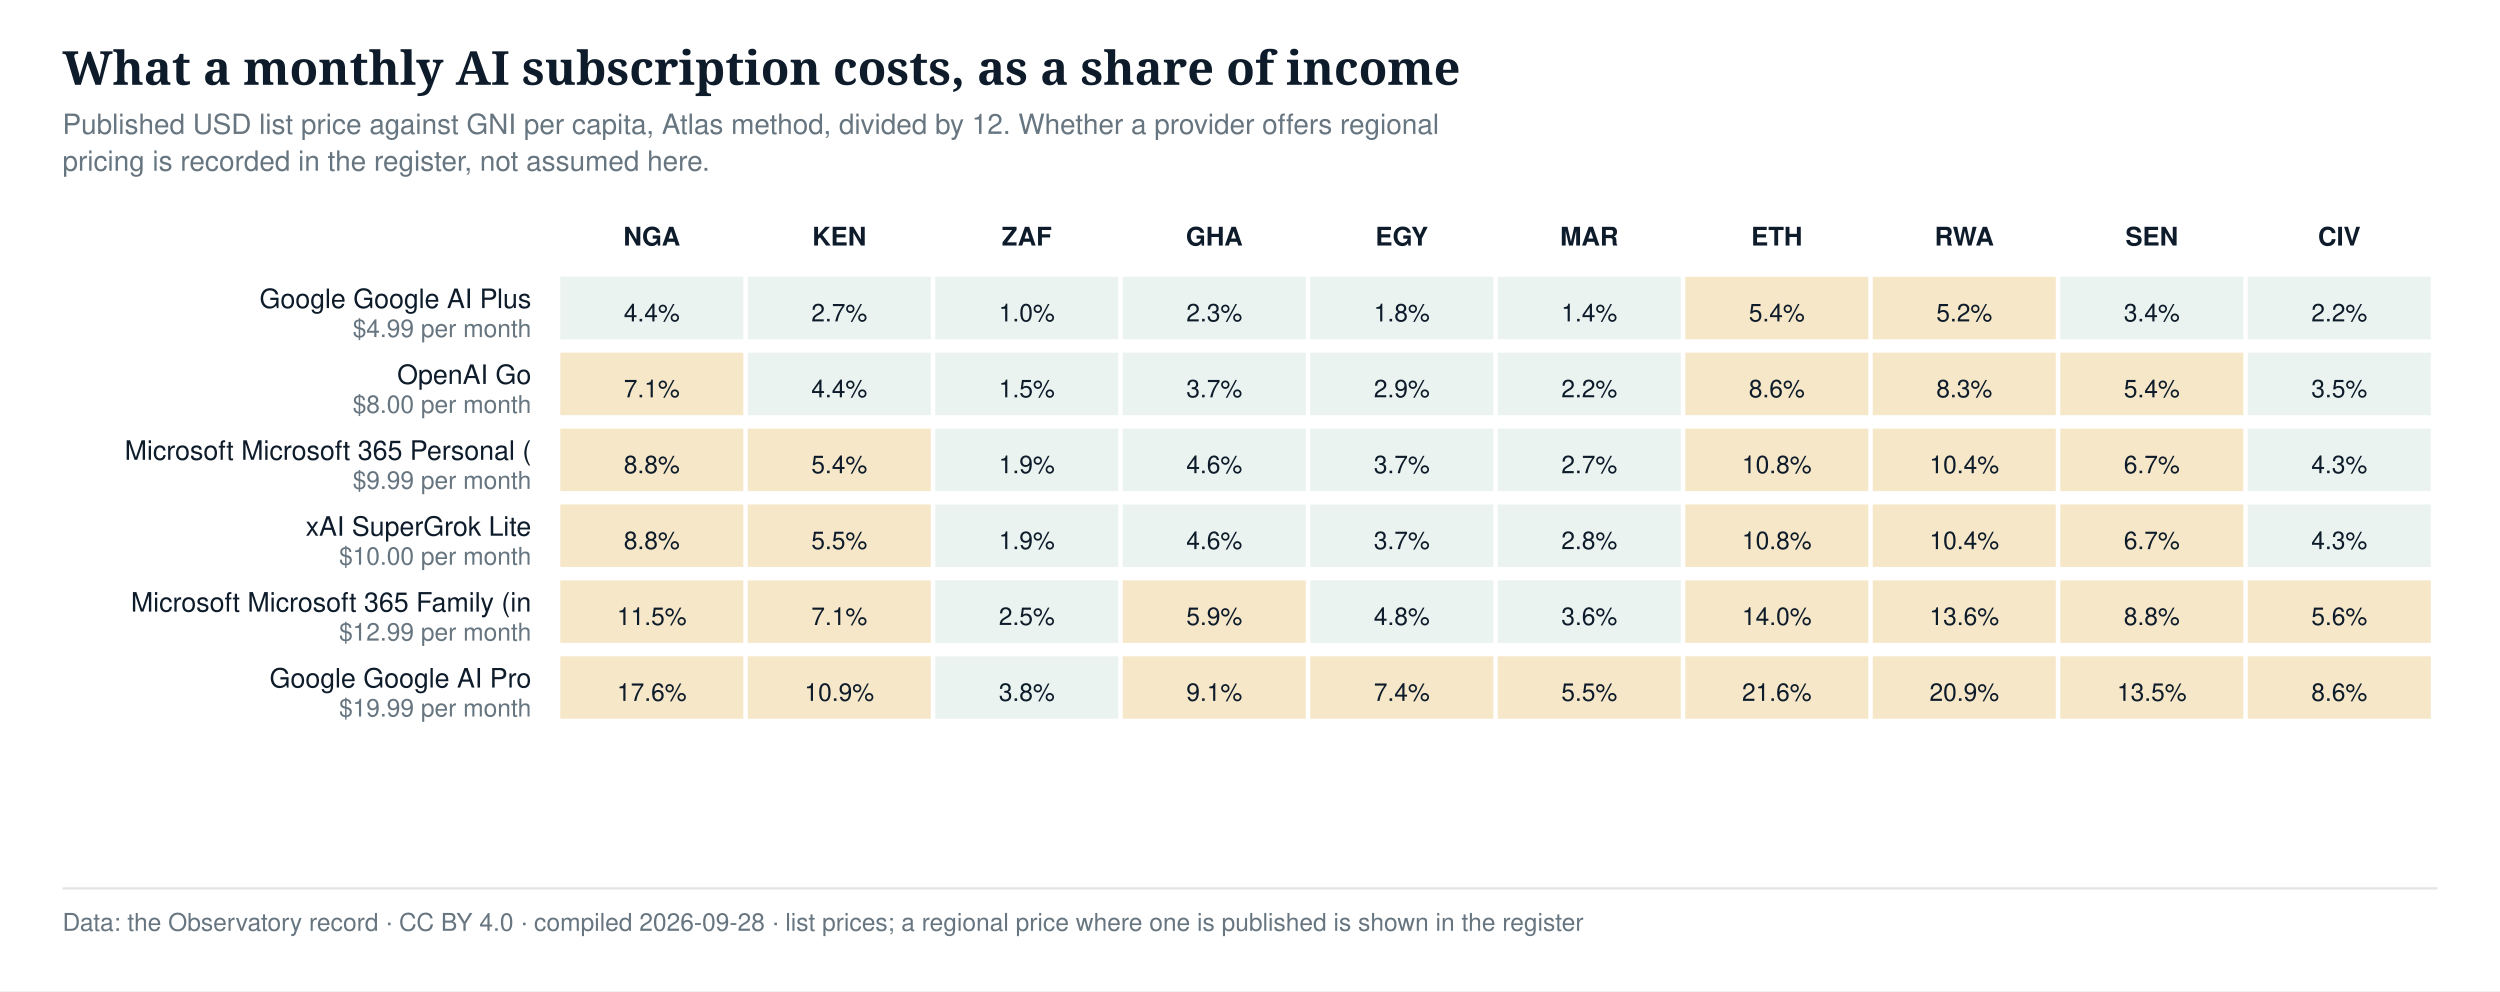
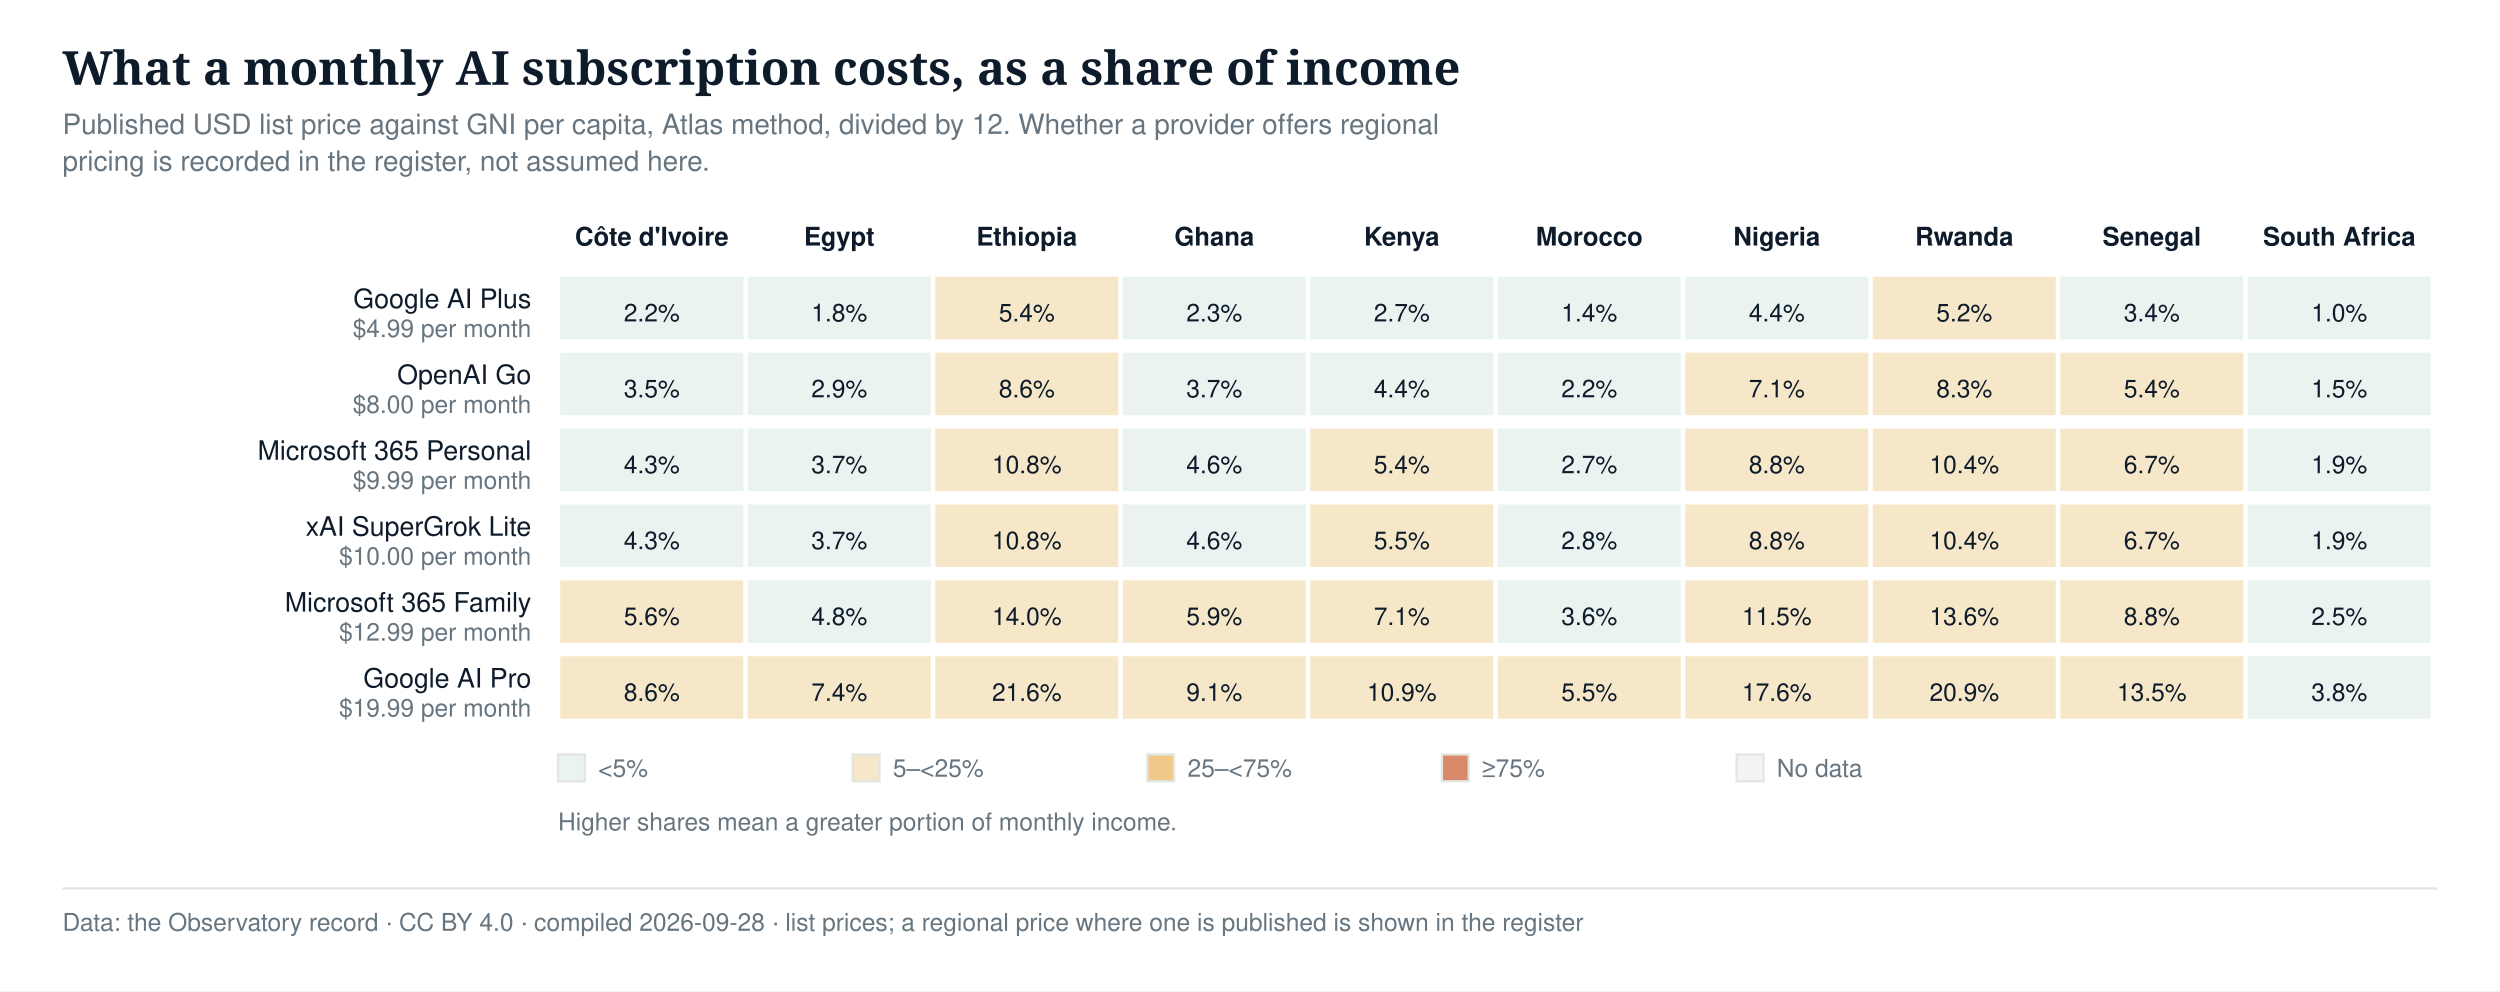
<svg xmlns="http://www.w3.org/2000/svg" viewBox="0 0 1120 444" width="1120" height="444" role="img" aria-label="A grid of subscription tiers against countries showing the monthly list price as a share of monthly income. The same $20 tier runs from under 4% of monthly income in South Africa to over 20% in Ethiopia.">
  <rect width="1120" height="444" fill="#FFFFFF" />
  <text x="28" y="38" font-family="'Source Serif 4',Georgia,serif" font-size="21" font-weight="600" fill="#0D1B2A">What a monthly AI subscription costs, as a share of income</text>
  <text x="28" y="60.0" font-family="IBM Plex Sans,-apple-system,'Segoe UI',Helvetica,Arial,sans-serif" font-size="12.5" fill="#66757F">Published USD list price against GNI per capita, Atlas method, divided by 12. Whether a provider offers regional</text>
  <text x="28" y="76.5" font-family="IBM Plex Sans,-apple-system,'Segoe UI',Helvetica,Arial,sans-serif" font-size="12.5" fill="#66757F">pricing is recorded in the register, not assumed here.</text>
-   <text x="292.0" y="110" text-anchor="middle" font-family="IBM Plex Sans,-apple-system,'Segoe UI',Helvetica,Arial,sans-serif" font-size="11.5" font-weight="600" fill="#0D1B2A">NGA</text>
-   <text x="376.0" y="110" text-anchor="middle" font-family="IBM Plex Sans,-apple-system,'Segoe UI',Helvetica,Arial,sans-serif" font-size="11.5" font-weight="600" fill="#0D1B2A">KEN</text>
-   <text x="460.0" y="110" text-anchor="middle" font-family="IBM Plex Sans,-apple-system,'Segoe UI',Helvetica,Arial,sans-serif" font-size="11.5" font-weight="600" fill="#0D1B2A">ZAF</text>
-   <text x="544.0" y="110" text-anchor="middle" font-family="IBM Plex Sans,-apple-system,'Segoe UI',Helvetica,Arial,sans-serif" font-size="11.5" font-weight="600" fill="#0D1B2A">GHA</text>
-   <text x="628.0" y="110" text-anchor="middle" font-family="IBM Plex Sans,-apple-system,'Segoe UI',Helvetica,Arial,sans-serif" font-size="11.5" font-weight="600" fill="#0D1B2A">EGY</text>
-   <text x="712.0" y="110" text-anchor="middle" font-family="IBM Plex Sans,-apple-system,'Segoe UI',Helvetica,Arial,sans-serif" font-size="11.5" font-weight="600" fill="#0D1B2A">MAR</text>
-   <text x="796.0" y="110" text-anchor="middle" font-family="IBM Plex Sans,-apple-system,'Segoe UI',Helvetica,Arial,sans-serif" font-size="11.5" font-weight="600" fill="#0D1B2A">ETH</text>
-   <text x="880.0" y="110" text-anchor="middle" font-family="IBM Plex Sans,-apple-system,'Segoe UI',Helvetica,Arial,sans-serif" font-size="11.5" font-weight="600" fill="#0D1B2A">RWA</text>
-   <text x="964.0" y="110" text-anchor="middle" font-family="IBM Plex Sans,-apple-system,'Segoe UI',Helvetica,Arial,sans-serif" font-size="11.5" font-weight="600" fill="#0D1B2A">SEN</text>
-   <text x="1048.0" y="110" text-anchor="middle" font-family="IBM Plex Sans,-apple-system,'Segoe UI',Helvetica,Arial,sans-serif" font-size="11.5" font-weight="600" fill="#0D1B2A">CIV</text>
-   <text x="238" y="138" text-anchor="end" font-family="IBM Plex Sans,-apple-system,'Segoe UI',Helvetica,Arial,sans-serif" font-size="12" fill="#0D1B2A">Google Google AI Plus</text>
+   <text x="292.0" y="110" text-anchor="middle" font-family="IBM Plex Sans,-apple-system,'Segoe UI',Helvetica,Arial,sans-serif" font-size="11.5" font-weight="600" fill="#0D1B2A">Côte d'Ivoire</text>
+   <text x="376.0" y="110" text-anchor="middle" font-family="IBM Plex Sans,-apple-system,'Segoe UI',Helvetica,Arial,sans-serif" font-size="11.5" font-weight="600" fill="#0D1B2A">Egypt</text>
+   <text x="460.0" y="110" text-anchor="middle" font-family="IBM Plex Sans,-apple-system,'Segoe UI',Helvetica,Arial,sans-serif" font-size="11.5" font-weight="600" fill="#0D1B2A">Ethiopia</text>
+   <text x="544.0" y="110" text-anchor="middle" font-family="IBM Plex Sans,-apple-system,'Segoe UI',Helvetica,Arial,sans-serif" font-size="11.5" font-weight="600" fill="#0D1B2A">Ghana</text>
+   <text x="628.0" y="110" text-anchor="middle" font-family="IBM Plex Sans,-apple-system,'Segoe UI',Helvetica,Arial,sans-serif" font-size="11.5" font-weight="600" fill="#0D1B2A">Kenya</text>
+   <text x="712.0" y="110" text-anchor="middle" font-family="IBM Plex Sans,-apple-system,'Segoe UI',Helvetica,Arial,sans-serif" font-size="11.5" font-weight="600" fill="#0D1B2A">Morocco</text>
+   <text x="796.0" y="110" text-anchor="middle" font-family="IBM Plex Sans,-apple-system,'Segoe UI',Helvetica,Arial,sans-serif" font-size="11.5" font-weight="600" fill="#0D1B2A">Nigeria</text>
+   <text x="880.0" y="110" text-anchor="middle" font-family="IBM Plex Sans,-apple-system,'Segoe UI',Helvetica,Arial,sans-serif" font-size="11.5" font-weight="600" fill="#0D1B2A">Rwanda</text>
+   <text x="964.0" y="110" text-anchor="middle" font-family="IBM Plex Sans,-apple-system,'Segoe UI',Helvetica,Arial,sans-serif" font-size="11.5" font-weight="600" fill="#0D1B2A">Senegal</text>
+   <text x="1048.0" y="110" text-anchor="middle" font-family="IBM Plex Sans,-apple-system,'Segoe UI',Helvetica,Arial,sans-serif" font-size="11.5" font-weight="600" fill="#0D1B2A">South Africa</text>
+   <text x="238" y="138" text-anchor="end" font-family="IBM Plex Sans,-apple-system,'Segoe UI',Helvetica,Arial,sans-serif" font-size="12" fill="#0D1B2A">Google AI Plus</text>
  <text x="238" y="151" text-anchor="end" font-family="IBM Plex Sans,-apple-system,'Segoe UI',Helvetica,Arial,sans-serif" font-size="11" fill="#66757F">$4.99 per month</text>
  <rect x="251.0" y="124" width="82" height="28" fill="#EAF3EF" />
-   <text x="292.0" y="144" text-anchor="middle" font-family="IBM Plex Sans,-apple-system,'Segoe UI',Helvetica,Arial,sans-serif" font-size="11" fill="#0D1B2A">4.4%</text>
+   <text x="292.0" y="144" text-anchor="middle" font-family="IBM Plex Sans,-apple-system,'Segoe UI',Helvetica,Arial,sans-serif" font-size="11" fill="#0D1B2A">2.2%</text>
  <rect x="335.0" y="124" width="82" height="28" fill="#EAF3EF" />
-   <text x="376.0" y="144" text-anchor="middle" font-family="IBM Plex Sans,-apple-system,'Segoe UI',Helvetica,Arial,sans-serif" font-size="11" fill="#0D1B2A">2.7%</text>
-   <rect x="419.0" y="124" width="82" height="28" fill="#EAF3EF" />
-   <text x="460.0" y="144" text-anchor="middle" font-family="IBM Plex Sans,-apple-system,'Segoe UI',Helvetica,Arial,sans-serif" font-size="11" fill="#0D1B2A">1.0%</text>
+   <text x="376.0" y="144" text-anchor="middle" font-family="IBM Plex Sans,-apple-system,'Segoe UI',Helvetica,Arial,sans-serif" font-size="11" fill="#0D1B2A">1.8%</text>
+   <rect x="419.0" y="124" width="82" height="28" fill="#F6E7C8" />
+   <text x="460.0" y="144" text-anchor="middle" font-family="IBM Plex Sans,-apple-system,'Segoe UI',Helvetica,Arial,sans-serif" font-size="11" fill="#0D1B2A">5.4%</text>
  <rect x="503.0" y="124" width="82" height="28" fill="#EAF3EF" />
  <text x="544.0" y="144" text-anchor="middle" font-family="IBM Plex Sans,-apple-system,'Segoe UI',Helvetica,Arial,sans-serif" font-size="11" fill="#0D1B2A">2.3%</text>
  <rect x="587.0" y="124" width="82" height="28" fill="#EAF3EF" />
-   <text x="628.0" y="144" text-anchor="middle" font-family="IBM Plex Sans,-apple-system,'Segoe UI',Helvetica,Arial,sans-serif" font-size="11" fill="#0D1B2A">1.8%</text>
+   <text x="628.0" y="144" text-anchor="middle" font-family="IBM Plex Sans,-apple-system,'Segoe UI',Helvetica,Arial,sans-serif" font-size="11" fill="#0D1B2A">2.7%</text>
  <rect x="671.0" y="124" width="82" height="28" fill="#EAF3EF" />
  <text x="712.0" y="144" text-anchor="middle" font-family="IBM Plex Sans,-apple-system,'Segoe UI',Helvetica,Arial,sans-serif" font-size="11" fill="#0D1B2A">1.4%</text>
-   <rect x="755.0" y="124" width="82" height="28" fill="#F6E7C8" />
-   <text x="796.0" y="144" text-anchor="middle" font-family="IBM Plex Sans,-apple-system,'Segoe UI',Helvetica,Arial,sans-serif" font-size="11" fill="#0D1B2A">5.4%</text>
+   <rect x="755.0" y="124" width="82" height="28" fill="#EAF3EF" />
+   <text x="796.0" y="144" text-anchor="middle" font-family="IBM Plex Sans,-apple-system,'Segoe UI',Helvetica,Arial,sans-serif" font-size="11" fill="#0D1B2A">4.4%</text>
  <rect x="839.0" y="124" width="82" height="28" fill="#F6E7C8" />
  <text x="880.0" y="144" text-anchor="middle" font-family="IBM Plex Sans,-apple-system,'Segoe UI',Helvetica,Arial,sans-serif" font-size="11" fill="#0D1B2A">5.2%</text>
  <rect x="923.0" y="124" width="82" height="28" fill="#EAF3EF" />
  <text x="964.0" y="144" text-anchor="middle" font-family="IBM Plex Sans,-apple-system,'Segoe UI',Helvetica,Arial,sans-serif" font-size="11" fill="#0D1B2A">3.4%</text>
  <rect x="1007.0" y="124" width="82" height="28" fill="#EAF3EF" />
-   <text x="1048.0" y="144" text-anchor="middle" font-family="IBM Plex Sans,-apple-system,'Segoe UI',Helvetica,Arial,sans-serif" font-size="11" fill="#0D1B2A">2.2%</text>
+   <text x="1048.0" y="144" text-anchor="middle" font-family="IBM Plex Sans,-apple-system,'Segoe UI',Helvetica,Arial,sans-serif" font-size="11" fill="#0D1B2A">1.0%</text>
  <text x="238" y="172" text-anchor="end" font-family="IBM Plex Sans,-apple-system,'Segoe UI',Helvetica,Arial,sans-serif" font-size="12" fill="#0D1B2A">OpenAI Go</text>
  <text x="238" y="185" text-anchor="end" font-family="IBM Plex Sans,-apple-system,'Segoe UI',Helvetica,Arial,sans-serif" font-size="11" fill="#66757F">$8.00 per month</text>
-   <rect x="251.0" y="158" width="82" height="28" fill="#F6E7C8" />
-   <text x="292.0" y="178" text-anchor="middle" font-family="IBM Plex Sans,-apple-system,'Segoe UI',Helvetica,Arial,sans-serif" font-size="11" fill="#0D1B2A">7.1%</text>
+   <rect x="251.0" y="158" width="82" height="28" fill="#EAF3EF" />
+   <text x="292.0" y="178" text-anchor="middle" font-family="IBM Plex Sans,-apple-system,'Segoe UI',Helvetica,Arial,sans-serif" font-size="11" fill="#0D1B2A">3.5%</text>
  <rect x="335.0" y="158" width="82" height="28" fill="#EAF3EF" />
-   <text x="376.0" y="178" text-anchor="middle" font-family="IBM Plex Sans,-apple-system,'Segoe UI',Helvetica,Arial,sans-serif" font-size="11" fill="#0D1B2A">4.4%</text>
-   <rect x="419.0" y="158" width="82" height="28" fill="#EAF3EF" />
-   <text x="460.0" y="178" text-anchor="middle" font-family="IBM Plex Sans,-apple-system,'Segoe UI',Helvetica,Arial,sans-serif" font-size="11" fill="#0D1B2A">1.5%</text>
+   <text x="376.0" y="178" text-anchor="middle" font-family="IBM Plex Sans,-apple-system,'Segoe UI',Helvetica,Arial,sans-serif" font-size="11" fill="#0D1B2A">2.9%</text>
+   <rect x="419.0" y="158" width="82" height="28" fill="#F6E7C8" />
+   <text x="460.0" y="178" text-anchor="middle" font-family="IBM Plex Sans,-apple-system,'Segoe UI',Helvetica,Arial,sans-serif" font-size="11" fill="#0D1B2A">8.6%</text>
  <rect x="503.0" y="158" width="82" height="28" fill="#EAF3EF" />
  <text x="544.0" y="178" text-anchor="middle" font-family="IBM Plex Sans,-apple-system,'Segoe UI',Helvetica,Arial,sans-serif" font-size="11" fill="#0D1B2A">3.7%</text>
  <rect x="587.0" y="158" width="82" height="28" fill="#EAF3EF" />
-   <text x="628.0" y="178" text-anchor="middle" font-family="IBM Plex Sans,-apple-system,'Segoe UI',Helvetica,Arial,sans-serif" font-size="11" fill="#0D1B2A">2.9%</text>
+   <text x="628.0" y="178" text-anchor="middle" font-family="IBM Plex Sans,-apple-system,'Segoe UI',Helvetica,Arial,sans-serif" font-size="11" fill="#0D1B2A">4.4%</text>
  <rect x="671.0" y="158" width="82" height="28" fill="#EAF3EF" />
  <text x="712.0" y="178" text-anchor="middle" font-family="IBM Plex Sans,-apple-system,'Segoe UI',Helvetica,Arial,sans-serif" font-size="11" fill="#0D1B2A">2.2%</text>
  <rect x="755.0" y="158" width="82" height="28" fill="#F6E7C8" />
-   <text x="796.0" y="178" text-anchor="middle" font-family="IBM Plex Sans,-apple-system,'Segoe UI',Helvetica,Arial,sans-serif" font-size="11" fill="#0D1B2A">8.6%</text>
+   <text x="796.0" y="178" text-anchor="middle" font-family="IBM Plex Sans,-apple-system,'Segoe UI',Helvetica,Arial,sans-serif" font-size="11" fill="#0D1B2A">7.1%</text>
  <rect x="839.0" y="158" width="82" height="28" fill="#F6E7C8" />
  <text x="880.0" y="178" text-anchor="middle" font-family="IBM Plex Sans,-apple-system,'Segoe UI',Helvetica,Arial,sans-serif" font-size="11" fill="#0D1B2A">8.3%</text>
  <rect x="923.0" y="158" width="82" height="28" fill="#F6E7C8" />
  <text x="964.0" y="178" text-anchor="middle" font-family="IBM Plex Sans,-apple-system,'Segoe UI',Helvetica,Arial,sans-serif" font-size="11" fill="#0D1B2A">5.4%</text>
  <rect x="1007.0" y="158" width="82" height="28" fill="#EAF3EF" />
-   <text x="1048.0" y="178" text-anchor="middle" font-family="IBM Plex Sans,-apple-system,'Segoe UI',Helvetica,Arial,sans-serif" font-size="11" fill="#0D1B2A">3.5%</text>
-   <text x="238" y="206" text-anchor="end" font-family="IBM Plex Sans,-apple-system,'Segoe UI',Helvetica,Arial,sans-serif" font-size="12" fill="#0D1B2A">Microsoft Microsoft 365 Personal (</text>
+   <text x="1048.0" y="178" text-anchor="middle" font-family="IBM Plex Sans,-apple-system,'Segoe UI',Helvetica,Arial,sans-serif" font-size="11" fill="#0D1B2A">1.5%</text>
+   <text x="238" y="206" text-anchor="end" font-family="IBM Plex Sans,-apple-system,'Segoe UI',Helvetica,Arial,sans-serif" font-size="12" fill="#0D1B2A">Microsoft 365 Personal</text>
  <text x="238" y="219" text-anchor="end" font-family="IBM Plex Sans,-apple-system,'Segoe UI',Helvetica,Arial,sans-serif" font-size="11" fill="#66757F">$9.99 per month</text>
-   <rect x="251.0" y="192" width="82" height="28" fill="#F6E7C8" />
-   <text x="292.0" y="212" text-anchor="middle" font-family="IBM Plex Sans,-apple-system,'Segoe UI',Helvetica,Arial,sans-serif" font-size="11" fill="#0D1B2A">8.8%</text>
-   <rect x="335.0" y="192" width="82" height="28" fill="#F6E7C8" />
-   <text x="376.0" y="212" text-anchor="middle" font-family="IBM Plex Sans,-apple-system,'Segoe UI',Helvetica,Arial,sans-serif" font-size="11" fill="#0D1B2A">5.4%</text>
-   <rect x="419.0" y="192" width="82" height="28" fill="#EAF3EF" />
-   <text x="460.0" y="212" text-anchor="middle" font-family="IBM Plex Sans,-apple-system,'Segoe UI',Helvetica,Arial,sans-serif" font-size="11" fill="#0D1B2A">1.9%</text>
+   <rect x="251.0" y="192" width="82" height="28" fill="#EAF3EF" />
+   <text x="292.0" y="212" text-anchor="middle" font-family="IBM Plex Sans,-apple-system,'Segoe UI',Helvetica,Arial,sans-serif" font-size="11" fill="#0D1B2A">4.3%</text>
+   <rect x="335.0" y="192" width="82" height="28" fill="#EAF3EF" />
+   <text x="376.0" y="212" text-anchor="middle" font-family="IBM Plex Sans,-apple-system,'Segoe UI',Helvetica,Arial,sans-serif" font-size="11" fill="#0D1B2A">3.7%</text>
+   <rect x="419.0" y="192" width="82" height="28" fill="#F6E7C8" />
+   <text x="460.0" y="212" text-anchor="middle" font-family="IBM Plex Sans,-apple-system,'Segoe UI',Helvetica,Arial,sans-serif" font-size="11" fill="#0D1B2A">10.8%</text>
  <rect x="503.0" y="192" width="82" height="28" fill="#EAF3EF" />
  <text x="544.0" y="212" text-anchor="middle" font-family="IBM Plex Sans,-apple-system,'Segoe UI',Helvetica,Arial,sans-serif" font-size="11" fill="#0D1B2A">4.6%</text>
-   <rect x="587.0" y="192" width="82" height="28" fill="#EAF3EF" />
-   <text x="628.0" y="212" text-anchor="middle" font-family="IBM Plex Sans,-apple-system,'Segoe UI',Helvetica,Arial,sans-serif" font-size="11" fill="#0D1B2A">3.7%</text>
+   <rect x="587.0" y="192" width="82" height="28" fill="#F6E7C8" />
+   <text x="628.0" y="212" text-anchor="middle" font-family="IBM Plex Sans,-apple-system,'Segoe UI',Helvetica,Arial,sans-serif" font-size="11" fill="#0D1B2A">5.4%</text>
  <rect x="671.0" y="192" width="82" height="28" fill="#EAF3EF" />
  <text x="712.0" y="212" text-anchor="middle" font-family="IBM Plex Sans,-apple-system,'Segoe UI',Helvetica,Arial,sans-serif" font-size="11" fill="#0D1B2A">2.7%</text>
  <rect x="755.0" y="192" width="82" height="28" fill="#F6E7C8" />
-   <text x="796.0" y="212" text-anchor="middle" font-family="IBM Plex Sans,-apple-system,'Segoe UI',Helvetica,Arial,sans-serif" font-size="11" fill="#0D1B2A">10.8%</text>
+   <text x="796.0" y="212" text-anchor="middle" font-family="IBM Plex Sans,-apple-system,'Segoe UI',Helvetica,Arial,sans-serif" font-size="11" fill="#0D1B2A">8.8%</text>
  <rect x="839.0" y="192" width="82" height="28" fill="#F6E7C8" />
  <text x="880.0" y="212" text-anchor="middle" font-family="IBM Plex Sans,-apple-system,'Segoe UI',Helvetica,Arial,sans-serif" font-size="11" fill="#0D1B2A">10.4%</text>
  <rect x="923.0" y="192" width="82" height="28" fill="#F6E7C8" />
  <text x="964.0" y="212" text-anchor="middle" font-family="IBM Plex Sans,-apple-system,'Segoe UI',Helvetica,Arial,sans-serif" font-size="11" fill="#0D1B2A">6.7%</text>
  <rect x="1007.0" y="192" width="82" height="28" fill="#EAF3EF" />
-   <text x="1048.0" y="212" text-anchor="middle" font-family="IBM Plex Sans,-apple-system,'Segoe UI',Helvetica,Arial,sans-serif" font-size="11" fill="#0D1B2A">4.3%</text>
+   <text x="1048.0" y="212" text-anchor="middle" font-family="IBM Plex Sans,-apple-system,'Segoe UI',Helvetica,Arial,sans-serif" font-size="11" fill="#0D1B2A">1.9%</text>
  <text x="238" y="240" text-anchor="end" font-family="IBM Plex Sans,-apple-system,'Segoe UI',Helvetica,Arial,sans-serif" font-size="12" fill="#0D1B2A">xAI SuperGrok Lite</text>
  <text x="238" y="253" text-anchor="end" font-family="IBM Plex Sans,-apple-system,'Segoe UI',Helvetica,Arial,sans-serif" font-size="11" fill="#66757F">$10.00 per month</text>
-   <rect x="251.0" y="226" width="82" height="28" fill="#F6E7C8" />
-   <text x="292.0" y="246" text-anchor="middle" font-family="IBM Plex Sans,-apple-system,'Segoe UI',Helvetica,Arial,sans-serif" font-size="11" fill="#0D1B2A">8.8%</text>
-   <rect x="335.0" y="226" width="82" height="28" fill="#F6E7C8" />
-   <text x="376.0" y="246" text-anchor="middle" font-family="IBM Plex Sans,-apple-system,'Segoe UI',Helvetica,Arial,sans-serif" font-size="11" fill="#0D1B2A">5.5%</text>
-   <rect x="419.0" y="226" width="82" height="28" fill="#EAF3EF" />
-   <text x="460.0" y="246" text-anchor="middle" font-family="IBM Plex Sans,-apple-system,'Segoe UI',Helvetica,Arial,sans-serif" font-size="11" fill="#0D1B2A">1.9%</text>
+   <rect x="251.0" y="226" width="82" height="28" fill="#EAF3EF" />
+   <text x="292.0" y="246" text-anchor="middle" font-family="IBM Plex Sans,-apple-system,'Segoe UI',Helvetica,Arial,sans-serif" font-size="11" fill="#0D1B2A">4.3%</text>
+   <rect x="335.0" y="226" width="82" height="28" fill="#EAF3EF" />
+   <text x="376.0" y="246" text-anchor="middle" font-family="IBM Plex Sans,-apple-system,'Segoe UI',Helvetica,Arial,sans-serif" font-size="11" fill="#0D1B2A">3.7%</text>
+   <rect x="419.0" y="226" width="82" height="28" fill="#F6E7C8" />
+   <text x="460.0" y="246" text-anchor="middle" font-family="IBM Plex Sans,-apple-system,'Segoe UI',Helvetica,Arial,sans-serif" font-size="11" fill="#0D1B2A">10.8%</text>
  <rect x="503.0" y="226" width="82" height="28" fill="#EAF3EF" />
  <text x="544.0" y="246" text-anchor="middle" font-family="IBM Plex Sans,-apple-system,'Segoe UI',Helvetica,Arial,sans-serif" font-size="11" fill="#0D1B2A">4.6%</text>
-   <rect x="587.0" y="226" width="82" height="28" fill="#EAF3EF" />
-   <text x="628.0" y="246" text-anchor="middle" font-family="IBM Plex Sans,-apple-system,'Segoe UI',Helvetica,Arial,sans-serif" font-size="11" fill="#0D1B2A">3.7%</text>
+   <rect x="587.0" y="226" width="82" height="28" fill="#F6E7C8" />
+   <text x="628.0" y="246" text-anchor="middle" font-family="IBM Plex Sans,-apple-system,'Segoe UI',Helvetica,Arial,sans-serif" font-size="11" fill="#0D1B2A">5.5%</text>
  <rect x="671.0" y="226" width="82" height="28" fill="#EAF3EF" />
  <text x="712.0" y="246" text-anchor="middle" font-family="IBM Plex Sans,-apple-system,'Segoe UI',Helvetica,Arial,sans-serif" font-size="11" fill="#0D1B2A">2.8%</text>
  <rect x="755.0" y="226" width="82" height="28" fill="#F6E7C8" />
-   <text x="796.0" y="246" text-anchor="middle" font-family="IBM Plex Sans,-apple-system,'Segoe UI',Helvetica,Arial,sans-serif" font-size="11" fill="#0D1B2A">10.8%</text>
+   <text x="796.0" y="246" text-anchor="middle" font-family="IBM Plex Sans,-apple-system,'Segoe UI',Helvetica,Arial,sans-serif" font-size="11" fill="#0D1B2A">8.8%</text>
  <rect x="839.0" y="226" width="82" height="28" fill="#F6E7C8" />
  <text x="880.0" y="246" text-anchor="middle" font-family="IBM Plex Sans,-apple-system,'Segoe UI',Helvetica,Arial,sans-serif" font-size="11" fill="#0D1B2A">10.4%</text>
  <rect x="923.0" y="226" width="82" height="28" fill="#F6E7C8" />
  <text x="964.0" y="246" text-anchor="middle" font-family="IBM Plex Sans,-apple-system,'Segoe UI',Helvetica,Arial,sans-serif" font-size="11" fill="#0D1B2A">6.7%</text>
  <rect x="1007.0" y="226" width="82" height="28" fill="#EAF3EF" />
-   <text x="1048.0" y="246" text-anchor="middle" font-family="IBM Plex Sans,-apple-system,'Segoe UI',Helvetica,Arial,sans-serif" font-size="11" fill="#0D1B2A">4.3%</text>
-   <text x="238" y="274" text-anchor="end" font-family="IBM Plex Sans,-apple-system,'Segoe UI',Helvetica,Arial,sans-serif" font-size="12" fill="#0D1B2A">Microsoft Microsoft 365 Family (in</text>
+   <text x="1048.0" y="246" text-anchor="middle" font-family="IBM Plex Sans,-apple-system,'Segoe UI',Helvetica,Arial,sans-serif" font-size="11" fill="#0D1B2A">1.9%</text>
+   <text x="238" y="274" text-anchor="end" font-family="IBM Plex Sans,-apple-system,'Segoe UI',Helvetica,Arial,sans-serif" font-size="12" fill="#0D1B2A">Microsoft 365 Family</text>
  <text x="238" y="287" text-anchor="end" font-family="IBM Plex Sans,-apple-system,'Segoe UI',Helvetica,Arial,sans-serif" font-size="11" fill="#66757F">$12.99 per month</text>
  <rect x="251.0" y="260" width="82" height="28" fill="#F6E7C8" />
-   <text x="292.0" y="280" text-anchor="middle" font-family="IBM Plex Sans,-apple-system,'Segoe UI',Helvetica,Arial,sans-serif" font-size="11" fill="#0D1B2A">11.5%</text>
-   <rect x="335.0" y="260" width="82" height="28" fill="#F6E7C8" />
-   <text x="376.0" y="280" text-anchor="middle" font-family="IBM Plex Sans,-apple-system,'Segoe UI',Helvetica,Arial,sans-serif" font-size="11" fill="#0D1B2A">7.1%</text>
-   <rect x="419.0" y="260" width="82" height="28" fill="#EAF3EF" />
-   <text x="460.0" y="280" text-anchor="middle" font-family="IBM Plex Sans,-apple-system,'Segoe UI',Helvetica,Arial,sans-serif" font-size="11" fill="#0D1B2A">2.5%</text>
+   <text x="292.0" y="280" text-anchor="middle" font-family="IBM Plex Sans,-apple-system,'Segoe UI',Helvetica,Arial,sans-serif" font-size="11" fill="#0D1B2A">5.6%</text>
+   <rect x="335.0" y="260" width="82" height="28" fill="#EAF3EF" />
+   <text x="376.0" y="280" text-anchor="middle" font-family="IBM Plex Sans,-apple-system,'Segoe UI',Helvetica,Arial,sans-serif" font-size="11" fill="#0D1B2A">4.8%</text>
+   <rect x="419.0" y="260" width="82" height="28" fill="#F6E7C8" />
+   <text x="460.0" y="280" text-anchor="middle" font-family="IBM Plex Sans,-apple-system,'Segoe UI',Helvetica,Arial,sans-serif" font-size="11" fill="#0D1B2A">14.0%</text>
  <rect x="503.0" y="260" width="82" height="28" fill="#F6E7C8" />
  <text x="544.0" y="280" text-anchor="middle" font-family="IBM Plex Sans,-apple-system,'Segoe UI',Helvetica,Arial,sans-serif" font-size="11" fill="#0D1B2A">5.9%</text>
-   <rect x="587.0" y="260" width="82" height="28" fill="#EAF3EF" />
-   <text x="628.0" y="280" text-anchor="middle" font-family="IBM Plex Sans,-apple-system,'Segoe UI',Helvetica,Arial,sans-serif" font-size="11" fill="#0D1B2A">4.8%</text>
+   <rect x="587.0" y="260" width="82" height="28" fill="#F6E7C8" />
+   <text x="628.0" y="280" text-anchor="middle" font-family="IBM Plex Sans,-apple-system,'Segoe UI',Helvetica,Arial,sans-serif" font-size="11" fill="#0D1B2A">7.1%</text>
  <rect x="671.0" y="260" width="82" height="28" fill="#EAF3EF" />
  <text x="712.0" y="280" text-anchor="middle" font-family="IBM Plex Sans,-apple-system,'Segoe UI',Helvetica,Arial,sans-serif" font-size="11" fill="#0D1B2A">3.6%</text>
  <rect x="755.0" y="260" width="82" height="28" fill="#F6E7C8" />
-   <text x="796.0" y="280" text-anchor="middle" font-family="IBM Plex Sans,-apple-system,'Segoe UI',Helvetica,Arial,sans-serif" font-size="11" fill="#0D1B2A">14.0%</text>
+   <text x="796.0" y="280" text-anchor="middle" font-family="IBM Plex Sans,-apple-system,'Segoe UI',Helvetica,Arial,sans-serif" font-size="11" fill="#0D1B2A">11.5%</text>
  <rect x="839.0" y="260" width="82" height="28" fill="#F6E7C8" />
  <text x="880.0" y="280" text-anchor="middle" font-family="IBM Plex Sans,-apple-system,'Segoe UI',Helvetica,Arial,sans-serif" font-size="11" fill="#0D1B2A">13.6%</text>
  <rect x="923.0" y="260" width="82" height="28" fill="#F6E7C8" />
  <text x="964.0" y="280" text-anchor="middle" font-family="IBM Plex Sans,-apple-system,'Segoe UI',Helvetica,Arial,sans-serif" font-size="11" fill="#0D1B2A">8.8%</text>
-   <rect x="1007.0" y="260" width="82" height="28" fill="#F6E7C8" />
-   <text x="1048.0" y="280" text-anchor="middle" font-family="IBM Plex Sans,-apple-system,'Segoe UI',Helvetica,Arial,sans-serif" font-size="11" fill="#0D1B2A">5.6%</text>
-   <text x="238" y="308" text-anchor="end" font-family="IBM Plex Sans,-apple-system,'Segoe UI',Helvetica,Arial,sans-serif" font-size="12" fill="#0D1B2A">Google Google AI Pro</text>
+   <rect x="1007.0" y="260" width="82" height="28" fill="#EAF3EF" />
+   <text x="1048.0" y="280" text-anchor="middle" font-family="IBM Plex Sans,-apple-system,'Segoe UI',Helvetica,Arial,sans-serif" font-size="11" fill="#0D1B2A">2.5%</text>
+   <text x="238" y="308" text-anchor="end" font-family="IBM Plex Sans,-apple-system,'Segoe UI',Helvetica,Arial,sans-serif" font-size="12" fill="#0D1B2A">Google AI Pro</text>
  <text x="238" y="321" text-anchor="end" font-family="IBM Plex Sans,-apple-system,'Segoe UI',Helvetica,Arial,sans-serif" font-size="11" fill="#66757F">$19.99 per month</text>
  <rect x="251.0" y="294" width="82" height="28" fill="#F6E7C8" />
-   <text x="292.0" y="314" text-anchor="middle" font-family="IBM Plex Sans,-apple-system,'Segoe UI',Helvetica,Arial,sans-serif" font-size="11" fill="#0D1B2A">17.6%</text>
+   <text x="292.0" y="314" text-anchor="middle" font-family="IBM Plex Sans,-apple-system,'Segoe UI',Helvetica,Arial,sans-serif" font-size="11" fill="#0D1B2A">8.6%</text>
  <rect x="335.0" y="294" width="82" height="28" fill="#F6E7C8" />
-   <text x="376.0" y="314" text-anchor="middle" font-family="IBM Plex Sans,-apple-system,'Segoe UI',Helvetica,Arial,sans-serif" font-size="11" fill="#0D1B2A">10.9%</text>
-   <rect x="419.0" y="294" width="82" height="28" fill="#EAF3EF" />
-   <text x="460.0" y="314" text-anchor="middle" font-family="IBM Plex Sans,-apple-system,'Segoe UI',Helvetica,Arial,sans-serif" font-size="11" fill="#0D1B2A">3.8%</text>
+   <text x="376.0" y="314" text-anchor="middle" font-family="IBM Plex Sans,-apple-system,'Segoe UI',Helvetica,Arial,sans-serif" font-size="11" fill="#0D1B2A">7.4%</text>
+   <rect x="419.0" y="294" width="82" height="28" fill="#F6E7C8" />
+   <text x="460.0" y="314" text-anchor="middle" font-family="IBM Plex Sans,-apple-system,'Segoe UI',Helvetica,Arial,sans-serif" font-size="11" fill="#0D1B2A">21.6%</text>
  <rect x="503.0" y="294" width="82" height="28" fill="#F6E7C8" />
  <text x="544.0" y="314" text-anchor="middle" font-family="IBM Plex Sans,-apple-system,'Segoe UI',Helvetica,Arial,sans-serif" font-size="11" fill="#0D1B2A">9.1%</text>
  <rect x="587.0" y="294" width="82" height="28" fill="#F6E7C8" />
-   <text x="628.0" y="314" text-anchor="middle" font-family="IBM Plex Sans,-apple-system,'Segoe UI',Helvetica,Arial,sans-serif" font-size="11" fill="#0D1B2A">7.4%</text>
+   <text x="628.0" y="314" text-anchor="middle" font-family="IBM Plex Sans,-apple-system,'Segoe UI',Helvetica,Arial,sans-serif" font-size="11" fill="#0D1B2A">10.9%</text>
  <rect x="671.0" y="294" width="82" height="28" fill="#F6E7C8" />
  <text x="712.0" y="314" text-anchor="middle" font-family="IBM Plex Sans,-apple-system,'Segoe UI',Helvetica,Arial,sans-serif" font-size="11" fill="#0D1B2A">5.5%</text>
  <rect x="755.0" y="294" width="82" height="28" fill="#F6E7C8" />
-   <text x="796.0" y="314" text-anchor="middle" font-family="IBM Plex Sans,-apple-system,'Segoe UI',Helvetica,Arial,sans-serif" font-size="11" fill="#0D1B2A">21.6%</text>
+   <text x="796.0" y="314" text-anchor="middle" font-family="IBM Plex Sans,-apple-system,'Segoe UI',Helvetica,Arial,sans-serif" font-size="11" fill="#0D1B2A">17.6%</text>
  <rect x="839.0" y="294" width="82" height="28" fill="#F6E7C8" />
  <text x="880.0" y="314" text-anchor="middle" font-family="IBM Plex Sans,-apple-system,'Segoe UI',Helvetica,Arial,sans-serif" font-size="11" fill="#0D1B2A">20.9%</text>
  <rect x="923.0" y="294" width="82" height="28" fill="#F6E7C8" />
  <text x="964.0" y="314" text-anchor="middle" font-family="IBM Plex Sans,-apple-system,'Segoe UI',Helvetica,Arial,sans-serif" font-size="11" fill="#0D1B2A">13.5%</text>
-   <rect x="1007.0" y="294" width="82" height="28" fill="#F6E7C8" />
-   <text x="1048.0" y="314" text-anchor="middle" font-family="IBM Plex Sans,-apple-system,'Segoe UI',Helvetica,Arial,sans-serif" font-size="11" fill="#0D1B2A">8.6%</text>
+   <rect x="1007.0" y="294" width="82" height="28" fill="#EAF3EF" />
+   <text x="1048.0" y="314" text-anchor="middle" font-family="IBM Plex Sans,-apple-system,'Segoe UI',Helvetica,Arial,sans-serif" font-size="11" fill="#0D1B2A">3.8%</text>
+   <rect x="250" y="338" width="12" height="12" fill="#EAF3EF" stroke="#E2E5E2" />
+   <text x="268" y="348" font-family="IBM Plex Sans,-apple-system,'Segoe UI',Helvetica,Arial,sans-serif" font-size="11" fill="#66757F">&lt;5%</text>
+   <rect x="382" y="338" width="12" height="12" fill="#F6E7C8" stroke="#E2E5E2" />
+   <text x="400" y="348" font-family="IBM Plex Sans,-apple-system,'Segoe UI',Helvetica,Arial,sans-serif" font-size="11" fill="#66757F">5–&lt;25%</text>
+   <rect x="514" y="338" width="12" height="12" fill="#EFC98A" stroke="#E2E5E2" />
+   <text x="532" y="348" font-family="IBM Plex Sans,-apple-system,'Segoe UI',Helvetica,Arial,sans-serif" font-size="11" fill="#66757F">25–&lt;75%</text>
+   <rect x="646" y="338" width="12" height="12" fill="#D98A6A" stroke="#E2E5E2" />
+   <text x="664" y="348" font-family="IBM Plex Sans,-apple-system,'Segoe UI',Helvetica,Arial,sans-serif" font-size="11" fill="#66757F">≥75%</text>
+   <rect x="778" y="338" width="12" height="12" fill="#F1F4F2" stroke="#E2E5E2" />
+   <text x="796" y="348" font-family="IBM Plex Sans,-apple-system,'Segoe UI',Helvetica,Arial,sans-serif" font-size="11" fill="#66757F">No data</text>
+   <text x="250" y="372" font-family="IBM Plex Sans,-apple-system,'Segoe UI',Helvetica,Arial,sans-serif" font-size="11" fill="#66757F">Higher shares mean a greater portion of monthly income.</text>
  <line x1="28" y1="398" x2="1092" y2="398" stroke="#E2E5E2" />
  <text x="28" y="417" font-family="IBM Plex Sans,-apple-system,'Segoe UI',Helvetica,Arial,sans-serif" font-size="11" fill="#66757F">Data: the Observatory record · CC BY 4.0 · compiled 2026-09-28 · list prices; a regional price where one is published is shown in the register</text>
</svg>
